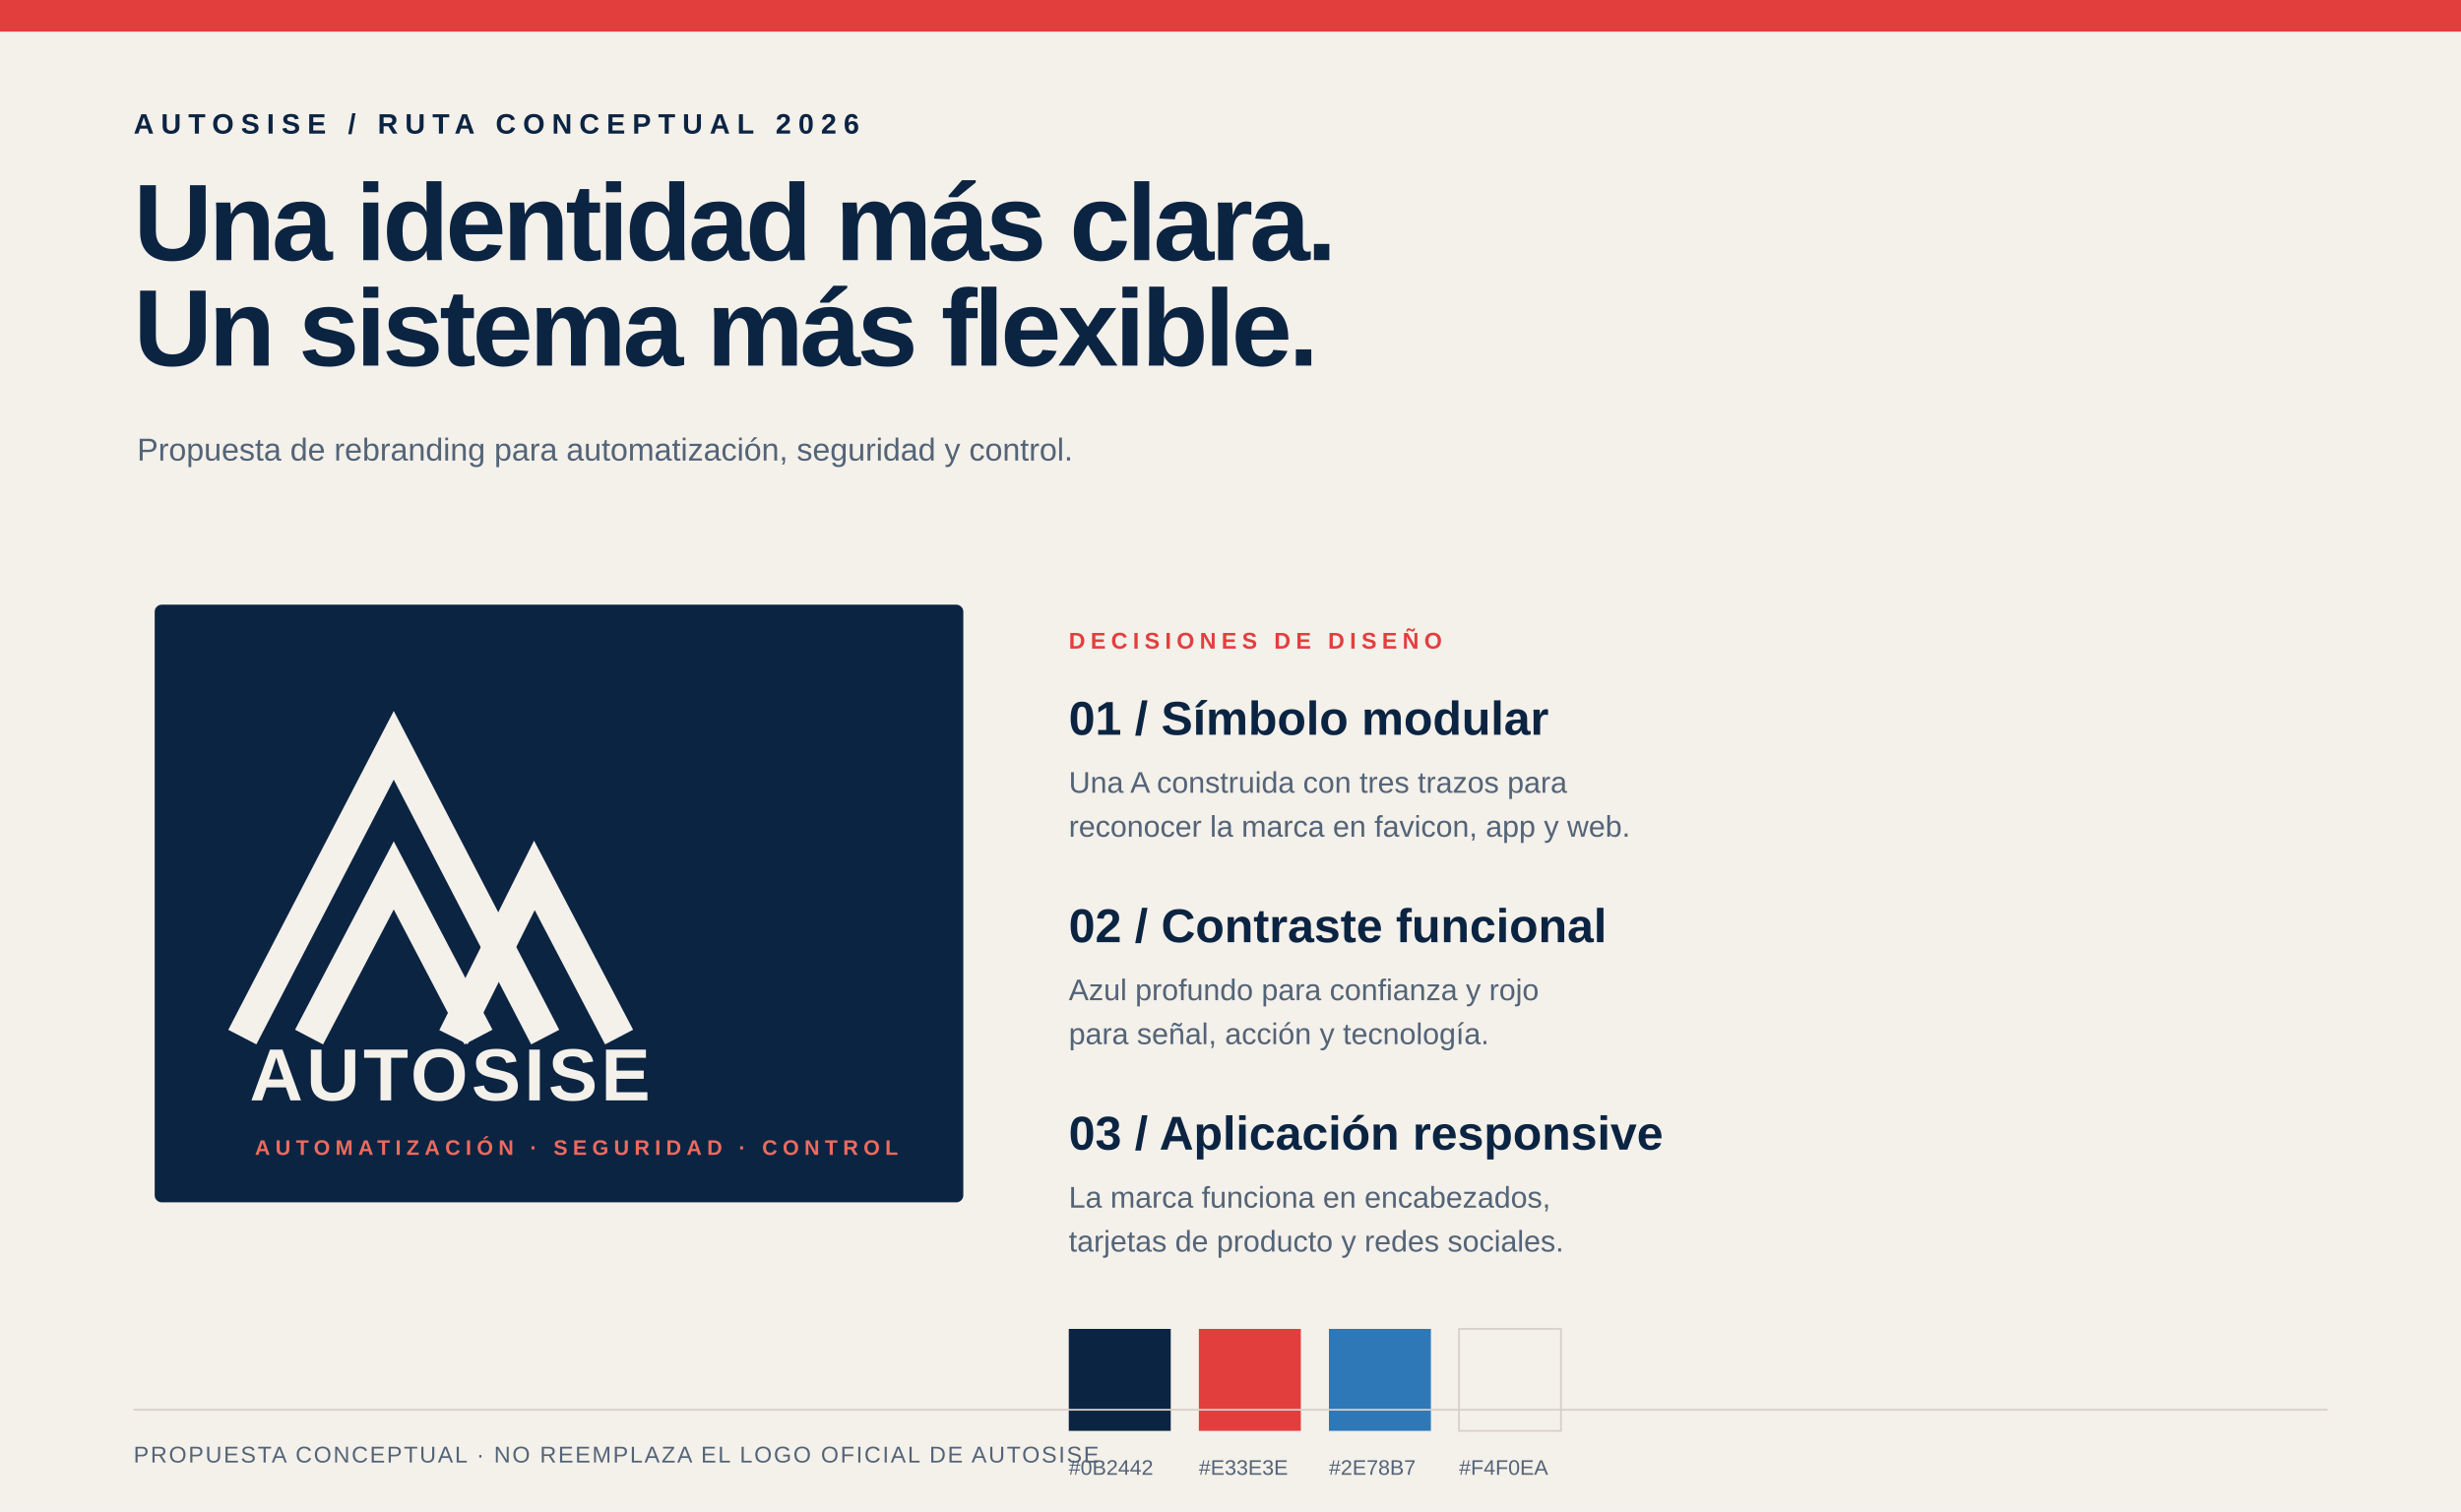
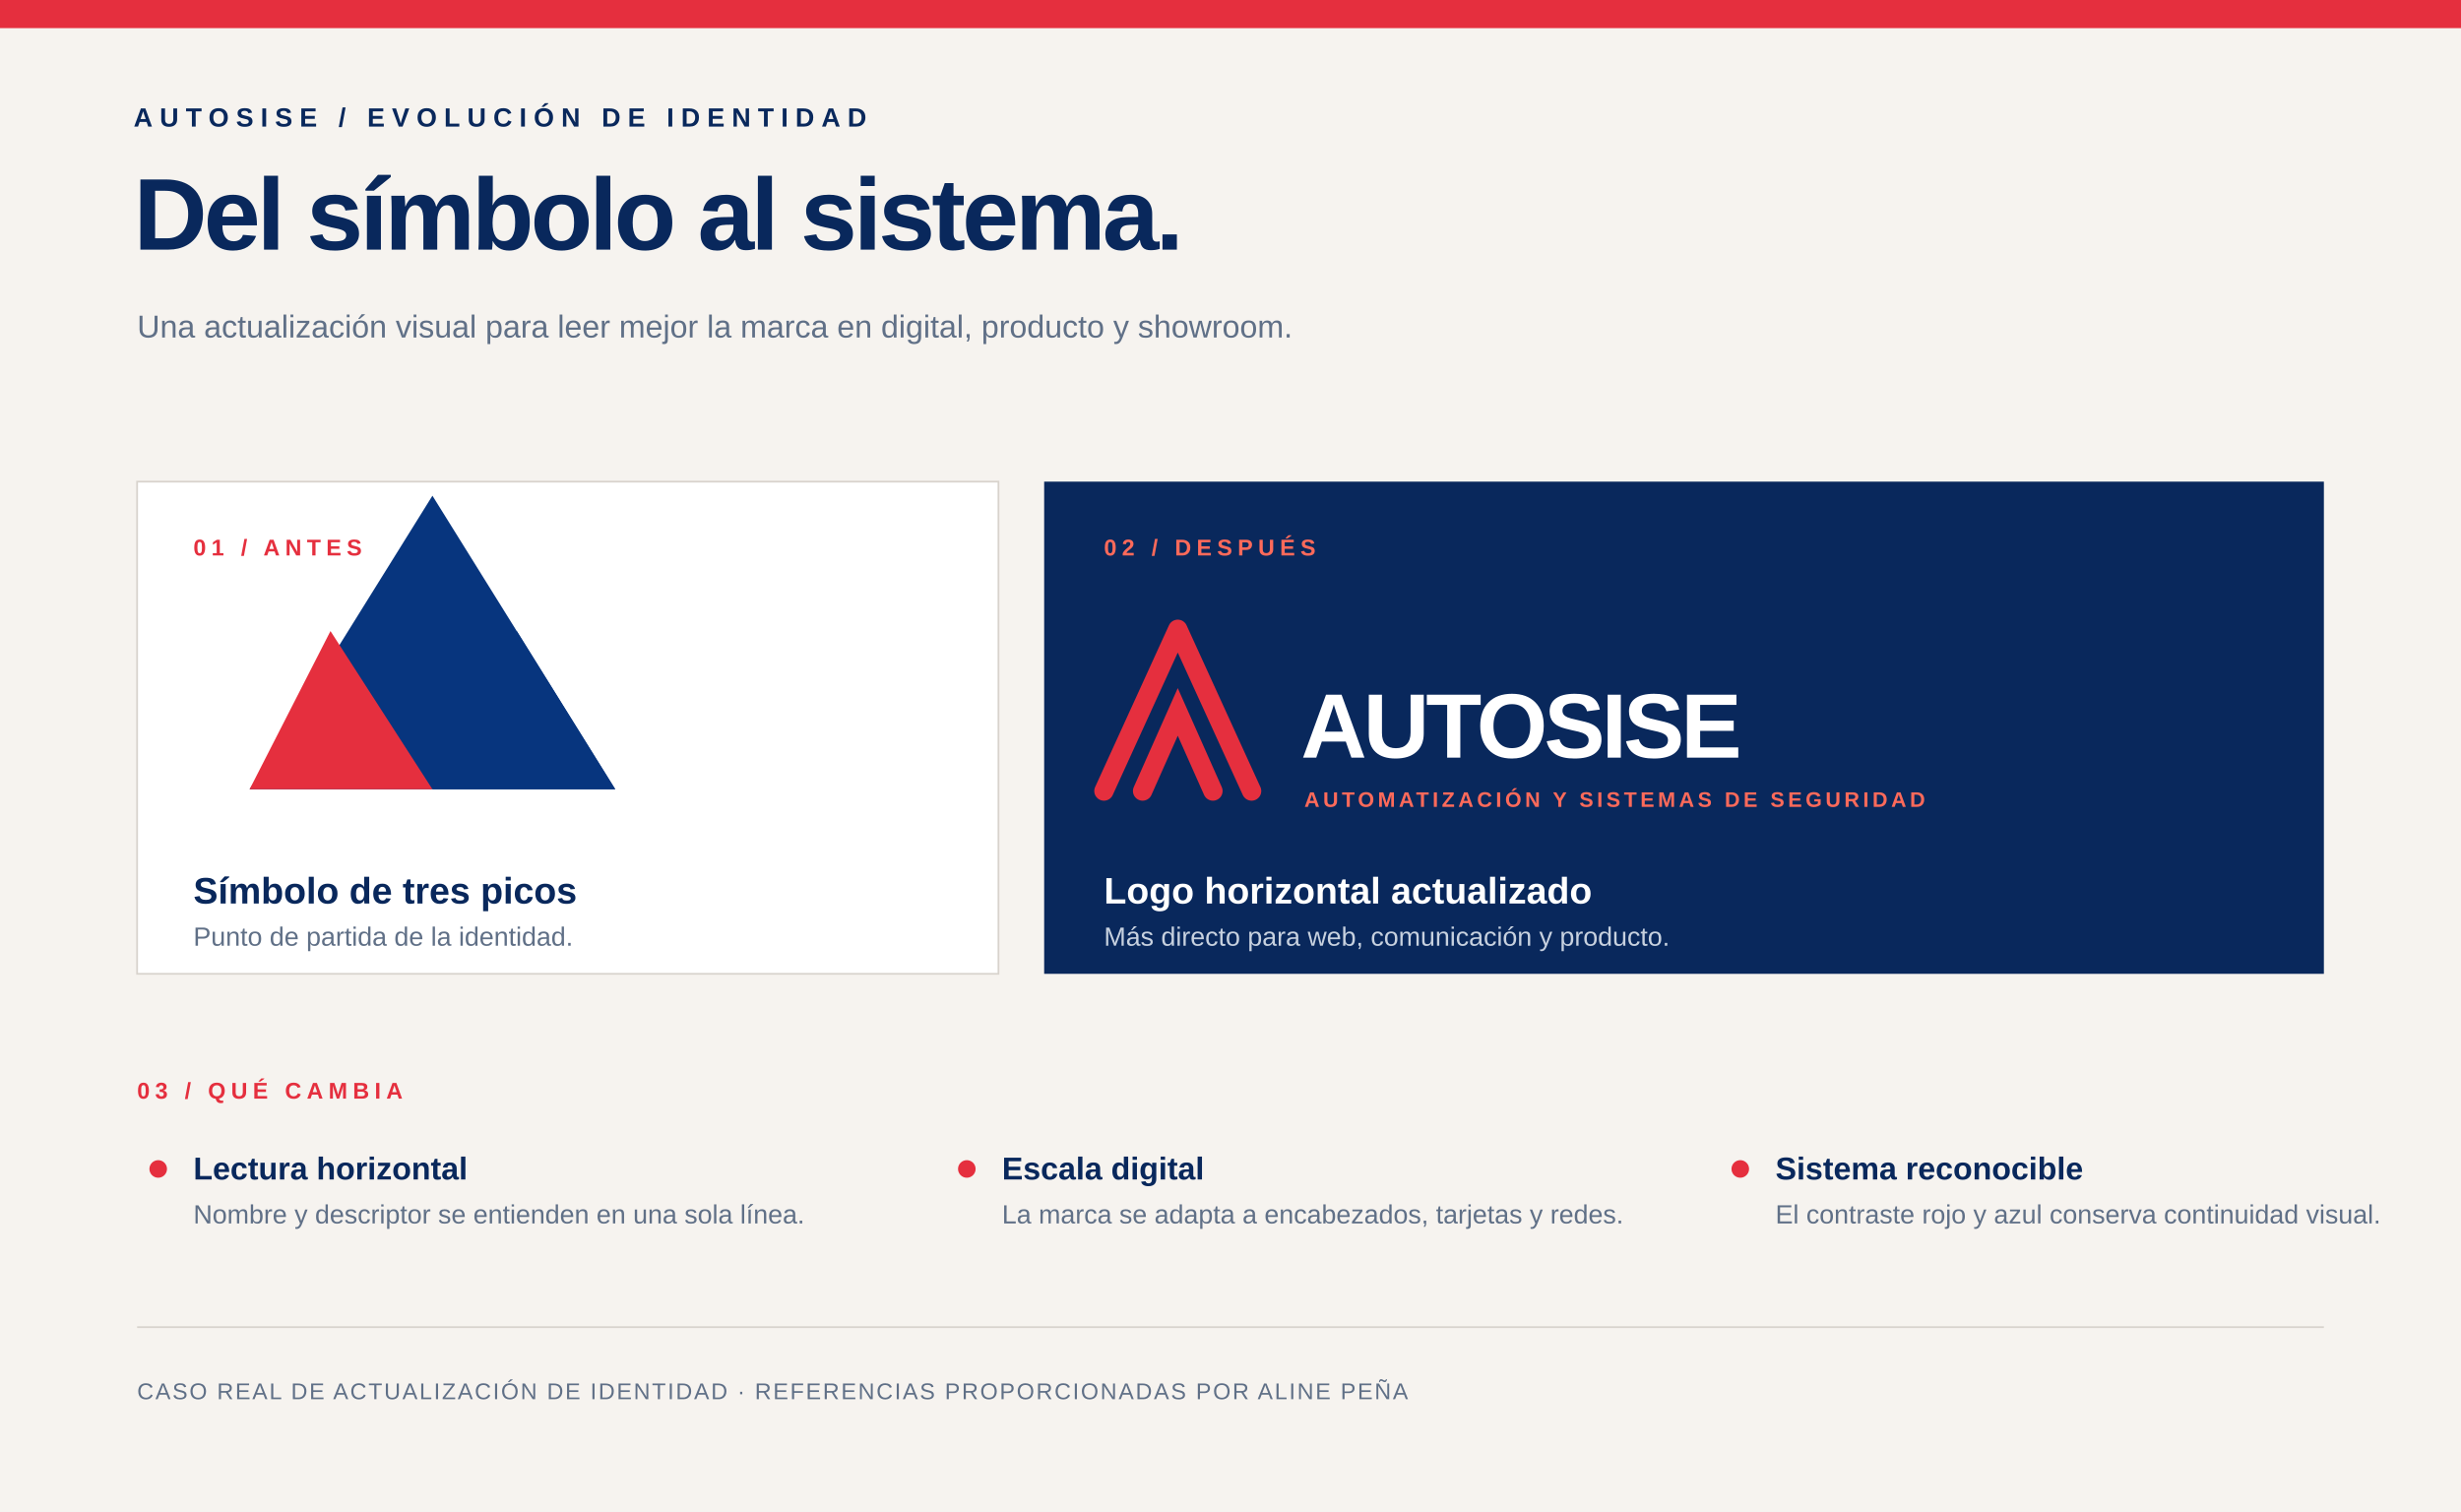
<svg xmlns="http://www.w3.org/2000/svg" viewBox="0 0 1400 860" role="img" aria-labelledby="title desc">
-   <rect width="1400" height="860" fill="#f4f0ea" />
-   <rect x="0" y="0" width="1400" height="18" fill="#e33e3e" />
-   <g font-family="Arial, Helvetica, sans-serif" fill="#0b2442">
-     <text x="76" y="76" font-size="16" font-weight="700" letter-spacing="4">AUTOSISE / RUTA CONCEPTUAL 2026</text>
-     <text x="76" y="148" font-size="62" font-weight="700" letter-spacing="-2">Una identidad más clara.</text>
-     <text x="76" y="208" font-size="62" font-weight="700" letter-spacing="-2">Un sistema más flexible.</text>
-     <text x="78" y="262" font-size="18" fill="#536477">Propuesta de rebranding para automatización, seguridad y control.</text>
+   <rect width="1400" height="860" fill="#f6f3ef" />
+   <rect width="1400" height="16" fill="#e52f3e" />
+   <g font-family="Arial, Helvetica, sans-serif" fill="#09285c">
+     <text x="76" y="72" font-size="15" font-weight="700" letter-spacing="4">AUTOSISE / EVOLUCIÓN DE IDENTIDAD</text>
+     <text x="76" y="142" font-size="58" font-weight="700" letter-spacing="-2">Del símbolo al sistema.</text>
+     <text x="78" y="192" font-size="18" fill="#607087">Una actualización visual para leer mejor la marca en digital, producto y showroom.</text>
  </g>
-   <g transform="translate(88 344)">
-     <rect width="460" height="340" rx="4" fill="#0b2442" />
-     <g transform="translate(54 56)" fill="none" stroke="#f4f0ea" stroke-width="18" stroke-linecap="square" stroke-linejoin="miter">
-       <path d="M0 182 82 24l82 158" />
-       <path d="M38 182 82 98l44 84" />
-       <path d="M120 182 162 98l44 84" />
+   <g transform="translate(78 274)">
+     <rect width="490" height="280" fill="#ffffff" stroke="#d8d3cd" />
+     <text x="32" y="42" font-family="Arial, Helvetica, sans-serif" fill="#e52f3e" font-size="13" font-weight="700" letter-spacing="3">01 / ANTES</text>
+     <g transform="translate(168 90)">
+       <path d="M-104 85 0-82 104 85Z" fill="#07357e" />
+       <path d="M-104 85-58-5 0 85Z" fill="#e52f3e" />
+       <path d="M0 85 48-5 104 85Z" fill="#07357e" />
    </g>
-     <text x="54" y="282" fill="#f4f0ea" font-family="Arial, Helvetica, sans-serif" font-size="42" font-weight="700" letter-spacing="2">AUTOSISE</text>
-     <text x="57" y="313" fill="#ef6a5d" font-family="Arial, Helvetica, sans-serif" font-size="12" font-weight="700" letter-spacing="3">AUTOMATIZACIÓN · SEGURIDAD · CONTROL</text>
+     <text x="32" y="240" font-family="Arial, Helvetica, sans-serif" fill="#09285c" font-size="21" font-weight="700">Símbolo de tres picos</text>
+     <text x="32" y="264" font-family="Arial, Helvetica, sans-serif" fill="#607087" font-size="15">Punto de partida de la identidad.</text>
  </g>
-   <g transform="translate(608 344)" font-family="Arial, Helvetica, sans-serif">
-     <text x="0" y="25" fill="#e33e3e" font-size="13" font-weight="700" letter-spacing="3">DECISIONES DE DISEÑO</text>
-     <text x="0" y="74" fill="#0b2442" font-size="27" font-weight="700">01 / Símbolo modular</text>
-     <text x="0" y="107" fill="#536477" font-size="17">Una A construida con tres trazos para</text>
-     <text x="0" y="132" fill="#536477" font-size="17">reconocer la marca en favicon, app y web.</text>
-     <text x="0" y="192" fill="#0b2442" font-size="27" font-weight="700">02 / Contraste funcional</text>
-     <text x="0" y="225" fill="#536477" font-size="17">Azul profundo para confianza y rojo</text>
-     <text x="0" y="250" fill="#536477" font-size="17">para señal, acción y tecnología.</text>
-     <text x="0" y="310" fill="#0b2442" font-size="27" font-weight="700">03 / Aplicación responsive</text>
-     <text x="0" y="343" fill="#536477" font-size="17">La marca funciona en encabezados,</text>
-     <text x="0" y="368" fill="#536477" font-size="17">tarjetas de producto y redes sociales.</text>
-     <g transform="translate(0 412)">
-       <rect width="58" height="58" fill="#0b2442" />
-       <rect x="74" width="58" height="58" fill="#e33e3e" />
-       <rect x="148" width="58" height="58" fill="#2e78b7" />
-       <rect x="222" width="58" height="58" fill="#f4f0ea" stroke="#d6d0c8" />
-       <text x="0" y="83" font-size="12" fill="#536477">#0B2442</text>
-       <text x="74" y="83" font-size="12" fill="#536477">#E33E3E</text>
-       <text x="148" y="83" font-size="12" fill="#536477">#2E78B7</text>
-       <text x="222" y="83" font-size="12" fill="#536477">#F4F0EA</text>
+   <g transform="translate(594 274)">
+     <rect width="728" height="280" fill="#09285c" />
+     <text x="34" y="42" font-family="Arial, Helvetica, sans-serif" fill="#ff6a5a" font-size="13" font-weight="700" letter-spacing="3">02 / DESPUÉS</text>
+     <g transform="translate(34 84)">
+       <path d="M0 92 42 0l42 92" fill="none" stroke="#e52f3e" stroke-width="11" stroke-linecap="round" stroke-linejoin="round" />
+       <path d="M22 92 42 47l20 45" fill="none" stroke="#e52f3e" stroke-width="11" stroke-linecap="round" />
+       <text x="112" y="73" font-family="Arial, Helvetica, sans-serif" fill="#ffffff" font-size="52" font-weight="700" letter-spacing="-2">AUTOSISE</text>
+       <text x="114" y="101" font-family="Arial, Helvetica, sans-serif" fill="#ff6a5a" font-size="12" font-weight="700" letter-spacing="2">AUTOMATIZACIÓN Y SISTEMAS DE SEGURIDAD</text>
+     </g>
+     <text x="34" y="240" font-family="Arial, Helvetica, sans-serif" fill="#ffffff" font-size="21" font-weight="700">Logo horizontal actualizado</text>
+     <text x="34" y="264" font-family="Arial, Helvetica, sans-serif" fill="#c7d1df" font-size="15">Más directo para web, comunicación y producto.</text>
+   </g>
+   <g transform="translate(78 625)" font-family="Arial, Helvetica, sans-serif">
+     <text x="0" y="0" fill="#e52f3e" font-size="13" font-weight="700" letter-spacing="3">03 / QUÉ CAMBIA</text>
+     <g transform="translate(0 28)">
+       <circle cx="12" cy="12" r="5" fill="#e52f3e" />
+       <text x="32" y="18" fill="#09285c" font-size="18" font-weight="700">Lectura horizontal</text>
+       <text x="32" y="43" fill="#607087" font-size="15">Nombre y descriptor se entienden en una sola línea.</text>
+     </g>
+     <g transform="translate(460 28)">
+       <circle cx="12" cy="12" r="5" fill="#e52f3e" />
+       <text x="32" y="18" fill="#09285c" font-size="18" font-weight="700">Escala digital</text>
+       <text x="32" y="43" fill="#607087" font-size="15">La marca se adapta a encabezados, tarjetas y redes.</text>
+     </g>
+     <g transform="translate(900 28)">
+       <circle cx="12" cy="12" r="5" fill="#e52f3e" />
+       <text x="32" y="18" fill="#09285c" font-size="18" font-weight="700">Sistema reconocible</text>
+       <text x="32" y="43" fill="#607087" font-size="15">El contraste rojo y azul conserva continuidad visual.</text>
    </g>
  </g>
-   <line x1="76" y1="802" x2="1324" y2="802" stroke="#d6d0c8" />
-   <text x="76" y="832" font-family="Arial, Helvetica, sans-serif" font-size="13" fill="#536477" letter-spacing="1">PROPUESTA CONCEPTUAL · NO REEMPLAZA EL LOGO OFICIAL DE AUTOSISE</text>
+   <line x1="78" y1="755" x2="1322" y2="755" stroke="#d8d3cd" />
+   <text x="78" y="796" font-family="Arial, Helvetica, sans-serif" font-size="13" fill="#607087" letter-spacing="1">CASO REAL DE ACTUALIZACIÓN DE IDENTIDAD · REFERENCIAS PROPORCIONADAS POR ALINE PEÑA</text>
</svg>
